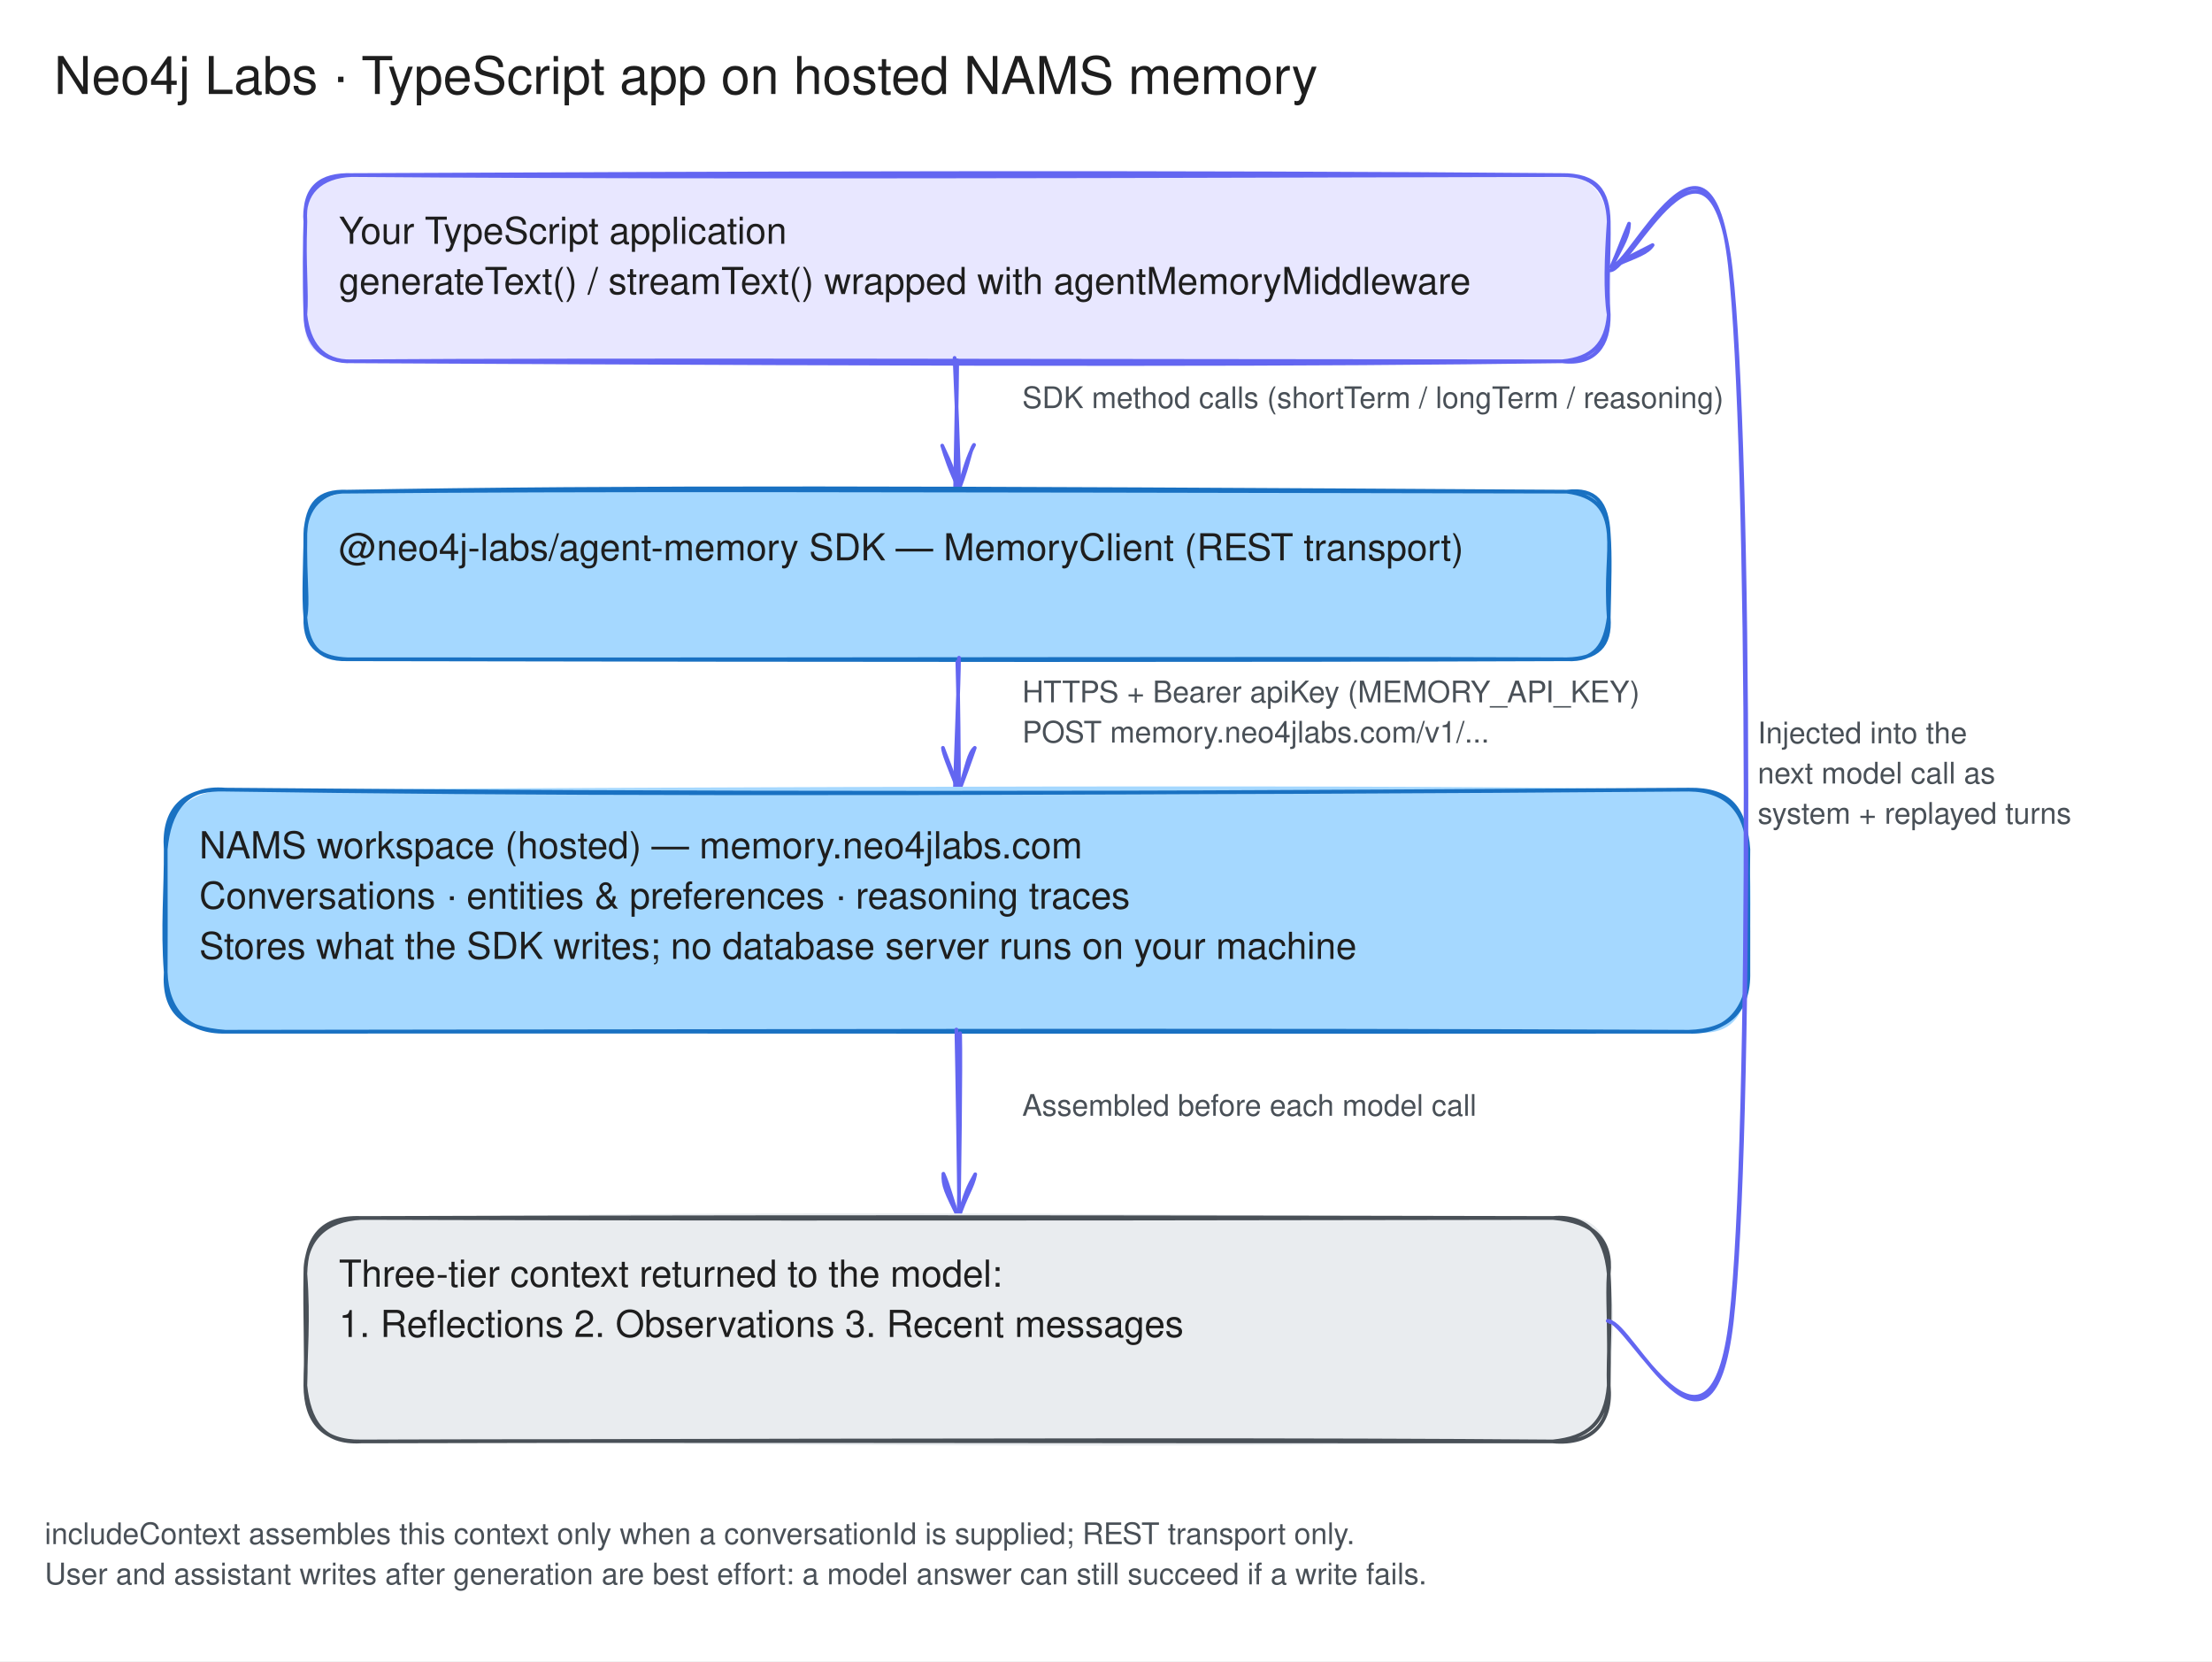
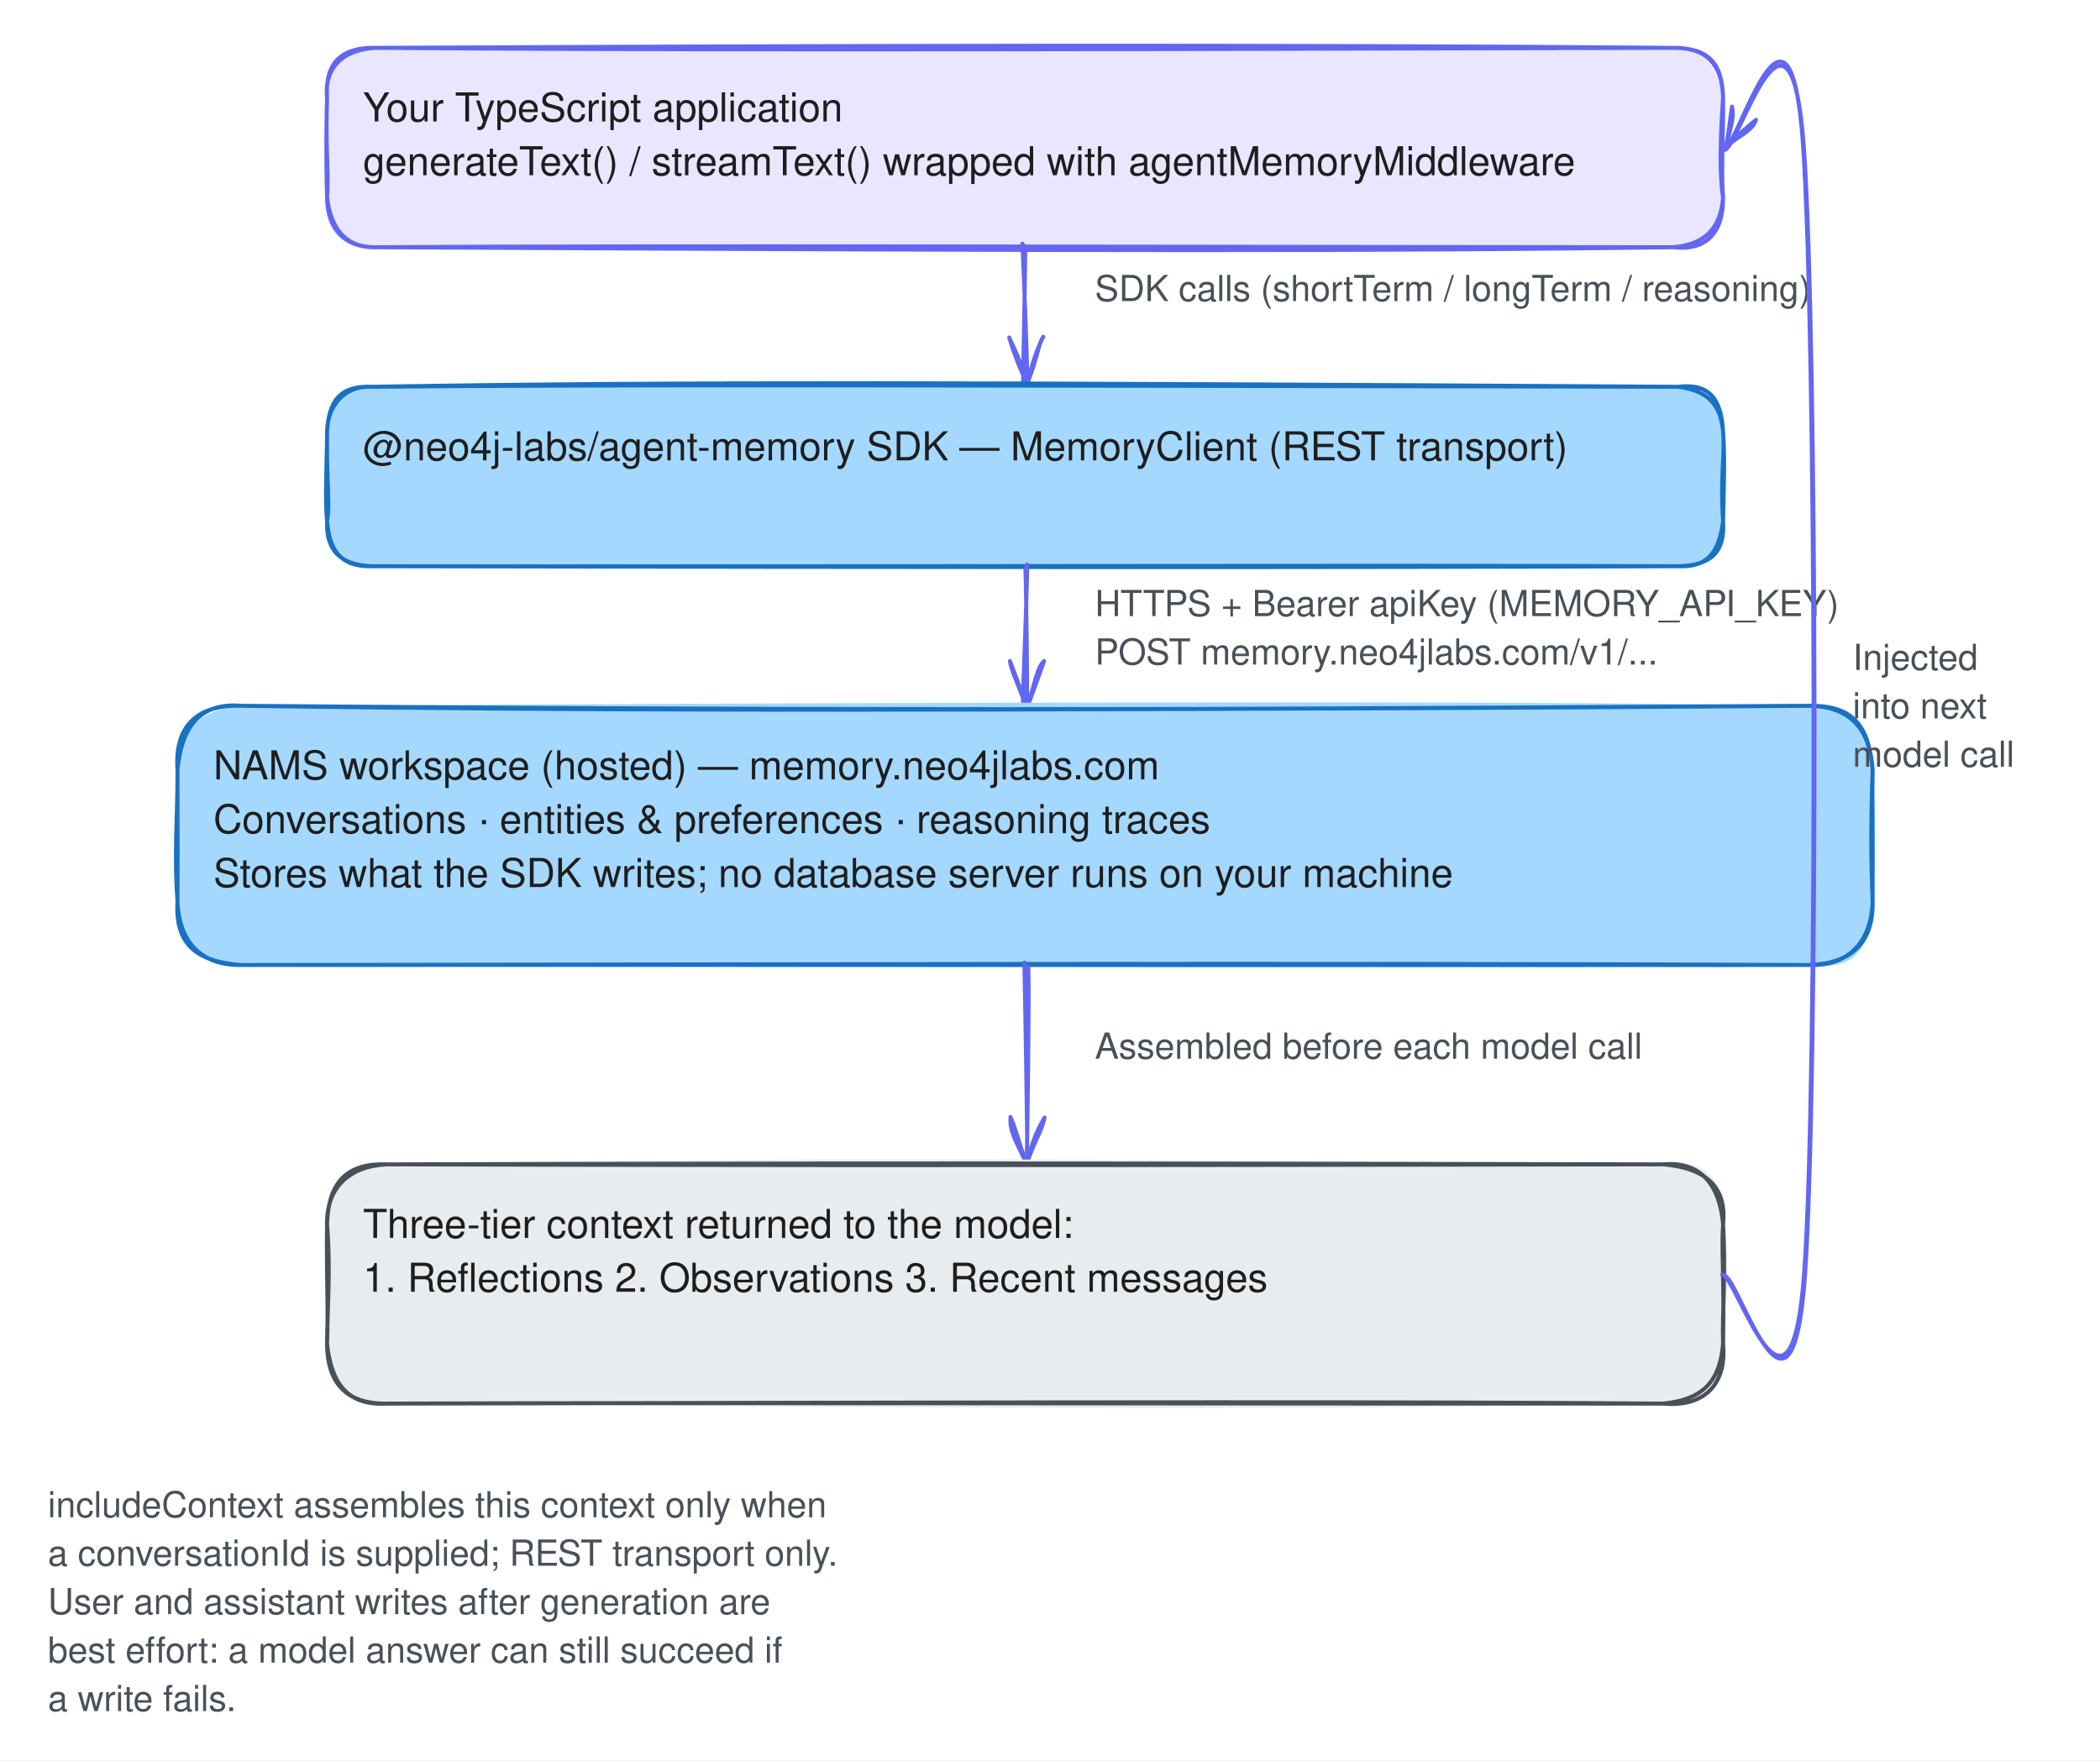
- <svg xmlns="http://www.w3.org/2000/svg" version="1.1" viewBox="0 0 1188 892" width="1188" height="892">
+ <svg xmlns="http://www.w3.org/2000/svg" version="1.1" viewBox="0 0 1053 883" width="1053" height="883">
  <defs>
    <style class="style-fonts">
      </style>
  </defs>
-   <rect x="0" y="0" width="1188" height="892" fill="#ffffff" />
-   <g transform="translate(29 24) rotate(0 490 19)">
-     <text x="0" y="26.461" font-family="Helvetica, Segoe UI Emoji" font-size="28px" fill="#1e1e1e" text-anchor="start" style="white-space: pre;" direction="ltr" dominant-baseline="alphabetic">Neo4j Labs · TypeScript app on hosted NAMS memory</text>
-   </g>
-   <g stroke-linecap="round" transform="translate(164 94) rotate(0 350 50)">
+   <rect x="0" y="0" width="1053" height="883" fill="#ffffff" />
+   <g stroke-linecap="round" transform="translate(164 24) rotate(0 350 50)">
    <path d="M25 0 C179.05 -1.6, 336.29 -1.22, 675 0 C688.63 0.3, 696.8 7.36, 700 25 C700.4 43.51, 702.06 60.94, 700 75 C702.86 94.5, 691.58 98.21, 675 100 C535.15 100.68, 398.95 100.68, 25 100 C10.17 100.75, -2.88 94.24, 0 75 C1.45 66.8, 1.19 53.86, 0 25 C-2.35 6.67, 9.82 -1.83, 25 0" stroke="none" stroke-width="0" fill="#e8e7ff" />
    <path d="M25 0 C155.87 0.98, 286.15 1.11, 675 0 M25 0 C247.79 -1.06, 471.27 -1.76, 675 0 M675 0 C693.34 -0.02, 699.65 8.33, 700 25 M675 0 C691.23 -0.25, 699.54 7.84, 700 25 M700 25 C698.7 43.82, 698.04 63.01, 700 75 M700 25 C700.32 42.33, 698.77 58.85, 700 75 M700 75 C698.73 90.61, 691.04 98.54, 675 100 M700 75 C700.2 91.17, 692.82 102.14, 675 100 M675 100 C416.47 99.84, 156.47 99.08, 25 100 M675 100 C536.28 101.89, 397.55 101.98, 25 100 M25 100 C9.87 100.68, 0.07 91.49, 0 75 M25 100 C8.76 100.51, 1.78 89.98, 0 75 M0 75 C0.99 63.56, -0.91 47.65, 0 25 M0 75 C-0.6 55.32, -0.34 35.96, 0 25 M0 25 C-1.54 9.97, 8.08 0.6, 25 0 M0 25 C-1.17 6.38, 8.23 -0.51, 25 0" stroke="#6366f1" stroke-width="2" fill="none" />
  </g>
-   <g transform="translate(182 112) rotate(0 332 32.5)">
+   <g transform="translate(182 42) rotate(0 332 32.5)">
    <text x="0" y="18.9" font-family="Helvetica, Segoe UI Emoji" font-size="20px" fill="#1e1e1e" text-anchor="start" style="white-space: pre;" direction="ltr" dominant-baseline="alphabetic">Your TypeScript application</text>
    <text x="0" y="45.9" font-family="Helvetica, Segoe UI Emoji" font-size="20px" fill="#1e1e1e" text-anchor="start" style="white-space: pre;" direction="ltr" dominant-baseline="alphabetic">generateText() / streamText() wrapped with agentMemoryMiddleware</text>
  </g>
  <g stroke-linecap="round">
-     <g transform="translate(514 194) rotate(0 0 35)">
+     <g transform="translate(514 124) rotate(0 0 35)">
      <path d="M0.09 -0.51 C0.11 11.1, -0.94 58.72, -1.05 70.45 M-1.32 -1.82 C-0.83 9.35, 1.17 56.41, 1.11 68.56" stroke="#6366f1" stroke-width="2" fill="none" />
    </g>
-     <g transform="translate(514 194) rotate(0 0 35)">
+     <g transform="translate(514 124) rotate(0 0 35)">
      <path d="M-7.96 45.26 C-6.82 48.17, -3.42 53.56, 1.11 68.56 M-7.96 45.26 C-6.18 51.19, -3.72 58.57, 1.11 68.56" stroke="#6366f1" stroke-width="2" fill="none" />
    </g>
-     <g transform="translate(514 194) rotate(0 0 35)">
+     <g transform="translate(514 124) rotate(0 0 35)">
      <path d="M9.14 44.89 C6.85 47.88, 6.83 53.35, 1.11 68.56 M9.14 44.89 C6 50.87, 3.55 58.37, 1.11 68.56" stroke="#6366f1" stroke-width="2" fill="none" />
    </g>
  </g>
  <mask />
-   <g transform="translate(549 204) rotate(0 200 13.5)">
-     <text x="0" y="15.12" font-family="Helvetica, Segoe UI Emoji" font-size="16px" fill="#495057" text-anchor="start" style="white-space: pre;" direction="ltr" dominant-baseline="alphabetic">SDK method calls (shortTerm / longTerm / reasoning)</text>
+   <g transform="translate(549 134) rotate(0 220 11.5)">
+     <text x="0" y="17.01" font-family="Helvetica, Segoe UI Emoji" font-size="18px" fill="#495057" text-anchor="start" style="white-space: pre;" direction="ltr" dominant-baseline="alphabetic">SDK calls (shortTerm / longTerm / reasoning)</text>
  </g>
-   <g stroke-linecap="round" transform="translate(164 264) rotate(0 350 45)">
+   <g stroke-linecap="round" transform="translate(164 194) rotate(0 350 45)">
    <path d="M22.5 0 C232.44 -1.31, 438.69 -1.88, 677.5 0 C693.3 -3.35, 698.51 6.35, 700 22.5 C701.26 35.6, 697.34 48.43, 700 67.5 C700.99 84.18, 694.11 87.3, 677.5 90 C444.57 89.52, 211.88 90.48, 22.5 90 C4.61 86.83, -1.44 80.23, 0 67.5 C-0.78 50.12, -2.17 31.35, 0 22.5 C-0.75 10.01, 6.08 3.46, 22.5 0" stroke="none" stroke-width="0" fill="#a5d8ff" />
    <path d="M22.5 0 C154.16 -1.19, 285.17 -0.74, 677.5 0 M22.5 0 C173.95 -2.61, 325.88 -2.16, 677.5 0 M677.5 0 C692.98 -1.91, 699.16 6, 700 22.5 M677.5 0 C692.86 1.99, 698.8 9.34, 700 22.5 M700 22.5 C700.92 34.55, 698.51 45.88, 700 67.5 M700 22.5 C700.94 35.02, 700.39 48.9, 700 67.5 M700 67.5 C701.11 83.05, 693.81 89.66, 677.5 90 M700 67.5 C698.04 82.26, 692.8 90.78, 677.5 90 M677.5 90 C507 89.39, 334.91 90.25, 22.5 90 M677.5 90 C495.94 90.66, 314.64 90.52, 22.5 90 M22.5 90 C9.49 89.53, -0.63 84.43, 0 67.5 M22.5 90 C6.05 90.44, 1.22 81.2, 0 67.5 M0 67.5 C1.65 58.58, -0.33 49.33, 0 22.5 M0 67.5 C-1.17 54.58, -0.03 40.2, 0 22.5 M0 22.5 C0.21 9.12, 9.04 -0.63, 22.5 0 M0 22.5 C0.95 6.46, 6.85 -0.62, 22.5 0" stroke="#1971c2" stroke-width="2" fill="none" />
  </g>
-   <g transform="translate(182 282) rotate(0 332 13.5)">
+   <g transform="translate(182 212) rotate(0 332 13.5)">
    <text x="0" y="18.9" font-family="Helvetica, Segoe UI Emoji" font-size="20px" fill="#1e1e1e" text-anchor="start" style="white-space: pre;" direction="ltr" dominant-baseline="alphabetic">@neo4j-labs/agent-memory SDK — MemoryClient (REST transport)</text>
  </g>
  <g stroke-linecap="round">
-     <g transform="translate(514 354) rotate(0 0 35)">
+     <g transform="translate(514 284) rotate(0 0 35)">
      <path d="M1.06 -0.85 C1.07 10.89, -0.93 57.72, -1.14 69.68 M0.16 1.32 C0.63 13.3, 1.19 59.76, 0.97 71.05" stroke="#6366f1" stroke-width="2" fill="none" />
    </g>
-     <g transform="translate(514 354) rotate(0 0 35)">
+     <g transform="translate(514 284) rotate(0 0 35)">
      <path d="M-7.57 47.55 C-7.42 50.29, -4.83 56.52, 0.97 71.05 M-7.57 47.55 C-4.28 56.42, -0.91 64.8, 0.97 71.05" stroke="#6366f1" stroke-width="2" fill="none" />
    </g>
-     <g transform="translate(514 354) rotate(0 0 35)">
+     <g transform="translate(514 284) rotate(0 0 35)">
      <path d="M9.53 47.56 C6.25 50.45, 5.42 56.68, 0.97 71.05 M9.53 47.56 C6.41 56.45, 3.35 64.83, 0.97 71.05" stroke="#6366f1" stroke-width="2" fill="none" />
    </g>
  </g>
  <mask />
-   <g transform="translate(549 362) rotate(0 230 27)">
-     <text x="0" y="15.12" font-family="Helvetica, Segoe UI Emoji" font-size="16px" fill="#495057" text-anchor="start" style="white-space: pre;" direction="ltr" dominant-baseline="alphabetic">HTTPS + Bearer apiKey (MEMORY_API_KEY)</text>
-     <text x="0" y="36.72" font-family="Helvetica, Segoe UI Emoji" font-size="16px" fill="#495057" text-anchor="start" style="white-space: pre;" direction="ltr" dominant-baseline="alphabetic">POST memory.neo4jlabs.com/v1/...</text>
+   <g transform="translate(549 292) rotate(0 210 29)">
+     <text x="0" y="17.01" font-family="Helvetica, Segoe UI Emoji" font-size="18px" fill="#495057" text-anchor="start" style="white-space: pre;" direction="ltr" dominant-baseline="alphabetic">HTTPS + Bearer apiKey (MEMORY_API_KEY)</text>
+     <text x="0" y="41.31" font-family="Helvetica, Segoe UI Emoji" font-size="18px" fill="#495057" text-anchor="start" style="white-space: pre;" direction="ltr" dominant-baseline="alphabetic">POST memory.neo4jlabs.com/v1/...</text>
  </g>
-   <g stroke-linecap="round" transform="translate(89 424) rotate(0 425 65)">
+   <g stroke-linecap="round" transform="translate(89 354) rotate(0 425 65)">
    <path d="M32 0 C345.93 -1.49, 657.94 -3, 818 0 C836.76 0.19, 850.22 9.34, 850 32 C852.51 58.79, 850.21 86.12, 850 98 C849.13 119.85, 842.63 133.58, 818 130 C585.23 131.47, 352.16 130.51, 32 130 C10.24 130.1, 0 119.42, 0 98 C-3.07 71.9, 1.6 47.75, 0 32 C0.86 10.15, 13.55 1.56, 32 0" stroke="none" stroke-width="0" fill="#a5d8ff" />
    <path d="M32 0 C189.71 2.24, 346.71 3, 818 0 M32 0 C283.22 2.23, 533.93 2.23, 818 0 M818 0 C838.63 0.21, 848.68 11.68, 850 32 M818 0 C840.49 -0.36, 848.07 10.23, 850 32 M850 32 C849.18 55.03, 849.02 76.26, 850 98 M850 32 C849.68 48.57, 850.13 64.66, 850 98 M850 98 C849.49 117.49, 838.58 130.77, 818 130 M850 98 C850.49 119.34, 838.77 129.42, 818 130 M818 130 C564.08 128.84, 308.45 129.74, 32 130 M818 130 C550.9 130.22, 283.52 129.85, 32 130 M32 130 C9.11 128.38, -1.33 119.37, 0 98 M32 130 C11.94 130.37, 0.65 118.42, 0 98 M0 98 C-1.81 74, 0.14 53.81, 0 32 M0 98 C0.07 83.56, 0.08 69.86, 0 32 M0 32 C1.95 12.28, 10 -1.87, 32 0 M0 32 C-1.54 10.54, 9.47 -0.73, 32 0" stroke="#1971c2" stroke-width="2" fill="none" />
  </g>
-   <g transform="translate(107 442) rotate(0 407 40.5)">
+   <g transform="translate(107 372) rotate(0 407 40.5)">
    <text x="0" y="18.9" font-family="Helvetica, Segoe UI Emoji" font-size="20px" fill="#1e1e1e" text-anchor="start" style="white-space: pre;" direction="ltr" dominant-baseline="alphabetic">NAMS workspace (hosted) — memory.neo4jlabs.com</text>
    <text x="0" y="45.9" font-family="Helvetica, Segoe UI Emoji" font-size="20px" fill="#1e1e1e" text-anchor="start" style="white-space: pre;" direction="ltr" dominant-baseline="alphabetic">Conversations · entities &amp; preferences · reasoning traces</text>
    <text x="0" y="72.9" font-family="Helvetica, Segoe UI Emoji" font-size="20px" fill="#1e1e1e" text-anchor="start" style="white-space: pre;" direction="ltr" dominant-baseline="alphabetic">Stores what the SDK writes; no database server runs on your machine</text>
  </g>
  <g stroke-linecap="round">
-     <g transform="translate(514 554) rotate(0 0 50)">
+     <g transform="translate(514 484) rotate(0 0 50)">
      <path d="M-0.36 -1.19 C0.03 15.28, 1.09 82.12, 1.17 98.91 M1.65 0.8 C2.09 17.38, 1.2 83.24, 0.84 99.88" stroke="#6366f1" stroke-width="2" fill="none" />
    </g>
-     <g transform="translate(514 554) rotate(0 0 50)">
+     <g transform="translate(514 484) rotate(0 0 50)">
      <path d="M-7.33 76.25 C-7.66 82.97, -5.85 86.03, 0.84 99.88 M-7.33 76.25 C-4.18 83.34, -3.57 88, 0.84 99.88" stroke="#6366f1" stroke-width="2" fill="none" />
    </g>
-     <g transform="translate(514 554) rotate(0 0 50)">
+     <g transform="translate(514 484) rotate(0 0 50)">
      <path d="M9.77 76.53 C6.01 83.14, 4.39 86.14, 0.84 99.88 M9.77 76.53 C8.42 83.64, 4.53 88.23, 0.84 99.88" stroke="#6366f1" stroke-width="2" fill="none" />
    </g>
  </g>
  <mask />
-   <g transform="translate(549 584) rotate(0 210 13.5)">
-     <text x="0" y="15.12" font-family="Helvetica, Segoe UI Emoji" font-size="16px" fill="#495057" text-anchor="start" style="white-space: pre;" direction="ltr" dominant-baseline="alphabetic">Assembled before each model call</text>
+   <g transform="translate(549 514) rotate(0 210 11.5)">
+     <text x="0" y="17.01" font-family="Helvetica, Segoe UI Emoji" font-size="18px" fill="#495057" text-anchor="start" style="white-space: pre;" direction="ltr" dominant-baseline="alphabetic">Assembled before each model call</text>
  </g>
-   <g stroke-linecap="round" transform="translate(164 654) rotate(0 350 60)">
+   <g stroke-linecap="round" transform="translate(164 584) rotate(0 350 60)">
    <path d="M30 0 C208.4 -3.52, 386.63 -3.1, 670 0 C691.27 -3.47, 701.92 8.49, 700 30 C703.37 49.5, 702.69 63.14, 700 90 C697.27 109.36, 687.79 122.66, 670 120 C518.62 122.93, 366.4 122.93, 30 120 C12.05 123.38, 1.44 112.45, 0 90 C1.86 72.41, -1.81 52.92, 0 30 C2.46 6.45, 9.97 -0.35, 30 0" stroke="none" stroke-width="0" fill="#e9ecef" />
    <path d="M30 0 C158.22 -0.31, 287.28 -0.82, 670 0 M30 0 C162.41 0.34, 295.73 0.69, 670 0 M670 0 C688.1 -1.67, 698.2 9.52, 700 30 M670 0 C691.95 1.88, 701.93 11.89, 700 30 M700 30 C701.4 52.28, 699.49 75.68, 700 90 M700 30 C699.13 43.3, 700.57 54.3, 700 90 M700 90 C701.87 109.77, 691.18 121.89, 670 120 M700 90 C698.33 110.26, 688.58 118.06, 670 120 M670 120 C421.74 120.09, 174.86 119.42, 30 120 M670 120 C539.75 118.99, 409.49 119.2, 30 120 M30 120 C8.9 121.23, 1.96 108.15, 0 90 M30 120 C9.39 120.3, 0.09 109.47, 0 90 M0 90 C0.01 74.14, 1.89 54.21, 0 30 M0 90 C0.7 71, -0.42 52.96, 0 30 M0 30 C-0.31 11.59, 11.13 0.9, 30 0 M0 30 C0.58 10.79, 8.26 -0.84, 30 0" stroke="#495057" stroke-width="2" fill="none" />
  </g>
-   <g transform="translate(182 672) rotate(0 332 42)">
+   <g transform="translate(182 602) rotate(0 332 42)">
    <text x="0" y="18.9" font-family="Helvetica, Segoe UI Emoji" font-size="20px" fill="#1e1e1e" text-anchor="start" style="white-space: pre;" direction="ltr" dominant-baseline="alphabetic">Three-tier context returned to the model:</text>
    <text x="0" y="45.9" font-family="Helvetica, Segoe UI Emoji" font-size="20px" fill="#1e1e1e" text-anchor="start" style="white-space: pre;" direction="ltr" dominant-baseline="alphabetic">1. Reflections  2. Observations  3. Recent messages</text>
  </g>
  <g stroke-linecap="round">
-     <g transform="translate(864 709) rotate(0 32.5 -282.5)">
-       <path d="M0.61 0.87 C11.82 0.81, 55.26 94.75, 66.09 0.55 C76.91 -93.66, 76.44 -470.32, 65.56 -564.38 C54.67 -658.45, 11.76 -563.69, 0.78 -563.83 M-0.53 0.27 C10.73 -0.21, 54.77 93.16, 65.71 -1.29 C76.64 -95.74, 75.8 -472.32, 65.08 -566.4 C54.37 -660.49, 11.99 -566.01, 1.44 -565.78" stroke="#6366f1" stroke-width="2" fill="none" />
+     <g transform="translate(864 639) rotate(0 20 -282.5)">
+       <path d="M0.61 0.87 C7.66 0.81, 34.43 94.75, 41.09 0.55 C47.74 -93.66, 47.27 -470.32, 40.56 -564.38 C33.84 -658.45, 7.59 -563.69, 0.78 -563.83 M-0.53 0.27 C6.56 -0.21, 33.94 93.16, 40.71 -1.29 C47.48 -95.74, 46.63 -472.32, 40.08 -566.4 C33.54 -660.49, 7.83 -566.01, 1.44 -565.78" stroke="#6366f1" stroke-width="2" fill="none" />
    </g>
-     <g transform="translate(864 709) rotate(0 32.5 -282.5)">
-       <path d="M10.91 -588.91 C10.62 -582.42, 8.19 -578.66, 1.44 -565.78 M10.91 -588.91 C7.49 -580.93, 4.92 -573.49, 1.44 -565.78" stroke="#6366f1" stroke-width="2" fill="none" />
+     <g transform="translate(864 639) rotate(0 20 -282.5)">
+       <path d="M4.52 -585.54 C5.49 -579.75, 4.33 -576.67, 1.44 -565.78 M4.52 -585.54 C3.32 -578.8, 3 -572.55, 1.44 -565.78" stroke="#6366f1" stroke-width="2" fill="none" />
    </g>
-     <g transform="translate(864 709) rotate(0 32.5 -282.5)">
-       <path d="M23.57 -577.41 C20.66 -573.15, 15.68 -571.7, 1.44 -565.78 M23.57 -577.41 C15.62 -573.34, 8.61 -569.94, 1.44 -565.78" stroke="#6366f1" stroke-width="2" fill="none" />
+     <g transform="translate(864 639) rotate(0 20 -282.5)">
+       <path d="M16.5 -578.94 C15.02 -574.41, 11.46 -572.66, 1.44 -565.78 M16.5 -578.94 C11.05 -574.4, 6.52 -570.47, 1.44 -565.78" stroke="#6366f1" stroke-width="2" fill="none" />
    </g>
  </g>
  <mask />
-   <g transform="translate(944 384) rotate(0 110 40.5)">
-     <text x="0" y="15.12" font-family="Helvetica, Segoe UI Emoji" font-size="16px" fill="#495057" text-anchor="start" style="white-space: pre;" direction="ltr" dominant-baseline="alphabetic">Injected into the</text>
-     <text x="0" y="36.72" font-family="Helvetica, Segoe UI Emoji" font-size="16px" fill="#495057" text-anchor="start" style="white-space: pre;" direction="ltr" dominant-baseline="alphabetic">next model call as</text>
-     <text x="0" y="58.32" font-family="Helvetica, Segoe UI Emoji" font-size="16px" fill="#495057" text-anchor="start" style="white-space: pre;" direction="ltr" dominant-baseline="alphabetic">system + replayed turns</text>
+   <g transform="translate(929 319) rotate(0 50 42.5)">
+     <text x="0" y="17.01" font-family="Helvetica, Segoe UI Emoji" font-size="18px" fill="#495057" text-anchor="start" style="white-space: pre;" direction="ltr" dominant-baseline="alphabetic">Injected</text>
+     <text x="0" y="41.31" font-family="Helvetica, Segoe UI Emoji" font-size="18px" fill="#495057" text-anchor="start" style="white-space: pre;" direction="ltr" dominant-baseline="alphabetic">into next</text>
+     <text x="0" y="65.61" font-family="Helvetica, Segoe UI Emoji" font-size="18px" fill="#495057" text-anchor="start" style="white-space: pre;" direction="ltr" dominant-baseline="alphabetic">model call</text>
  </g>
-   <g transform="translate(24 814) rotate(0 500 27)">
-     <text x="0" y="15.12" font-family="Helvetica, Segoe UI Emoji" font-size="16px" fill="#495057" text-anchor="start" style="white-space: pre;" direction="ltr" dominant-baseline="alphabetic">includeContext assembles this context only when a conversationId is supplied; REST transport only.</text>
-     <text x="0" y="36.72" font-family="Helvetica, Segoe UI Emoji" font-size="16px" fill="#495057" text-anchor="start" style="white-space: pre;" direction="ltr" dominant-baseline="alphabetic">User and assistant writes after generation are best effort: a model answer can still succeed if a write fails.</text>
+   <g transform="translate(24 744) rotate(0 260 57.5)">
+     <text x="0" y="17.01" font-family="Helvetica, Segoe UI Emoji" font-size="18px" fill="#495057" text-anchor="start" style="white-space: pre;" direction="ltr" dominant-baseline="alphabetic">includeContext assembles this context only when</text>
+     <text x="0" y="41.31" font-family="Helvetica, Segoe UI Emoji" font-size="18px" fill="#495057" text-anchor="start" style="white-space: pre;" direction="ltr" dominant-baseline="alphabetic">a conversationId is supplied; REST transport only.</text>
+     <text x="0" y="65.61" font-family="Helvetica, Segoe UI Emoji" font-size="18px" fill="#495057" text-anchor="start" style="white-space: pre;" direction="ltr" dominant-baseline="alphabetic">User and assistant writes after generation are</text>
+     <text x="0" y="89.91" font-family="Helvetica, Segoe UI Emoji" font-size="18px" fill="#495057" text-anchor="start" style="white-space: pre;" direction="ltr" dominant-baseline="alphabetic">best effort: a model answer can still succeed if</text>
+     <text x="0" y="114.21" font-family="Helvetica, Segoe UI Emoji" font-size="18px" fill="#495057" text-anchor="start" style="white-space: pre;" direction="ltr" dominant-baseline="alphabetic">a write fails.</text>
  </g>
</svg>
